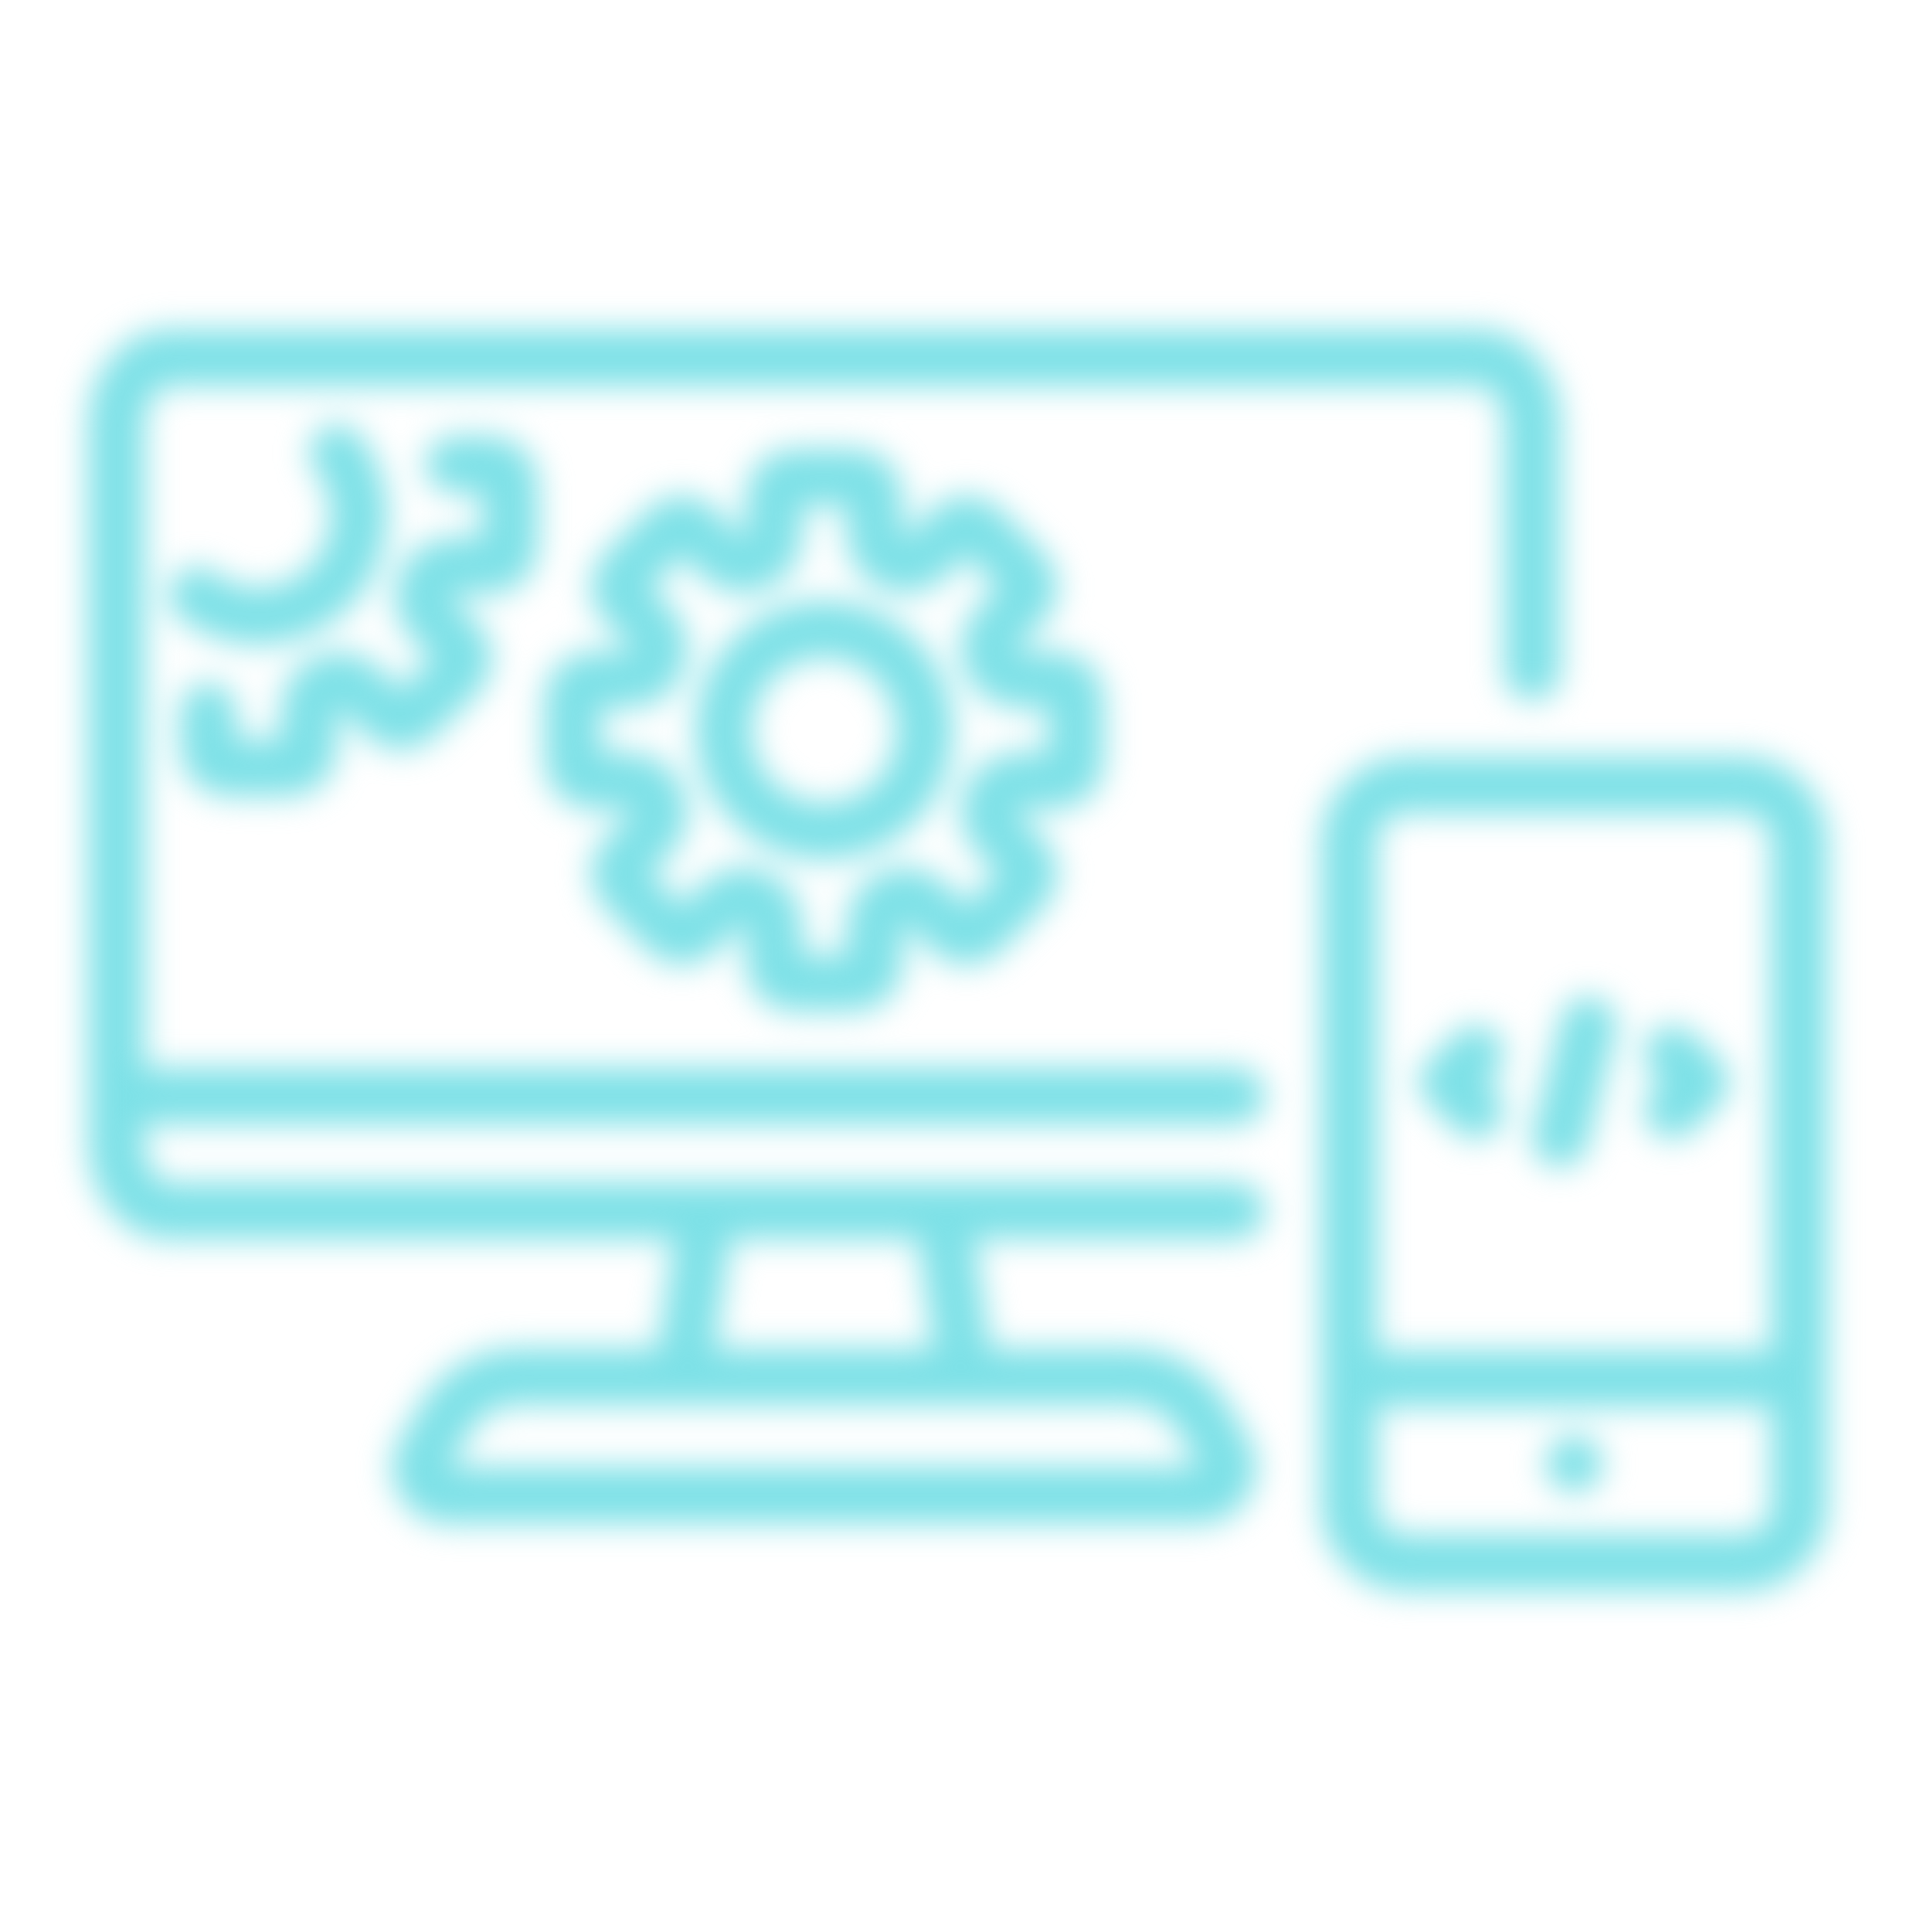
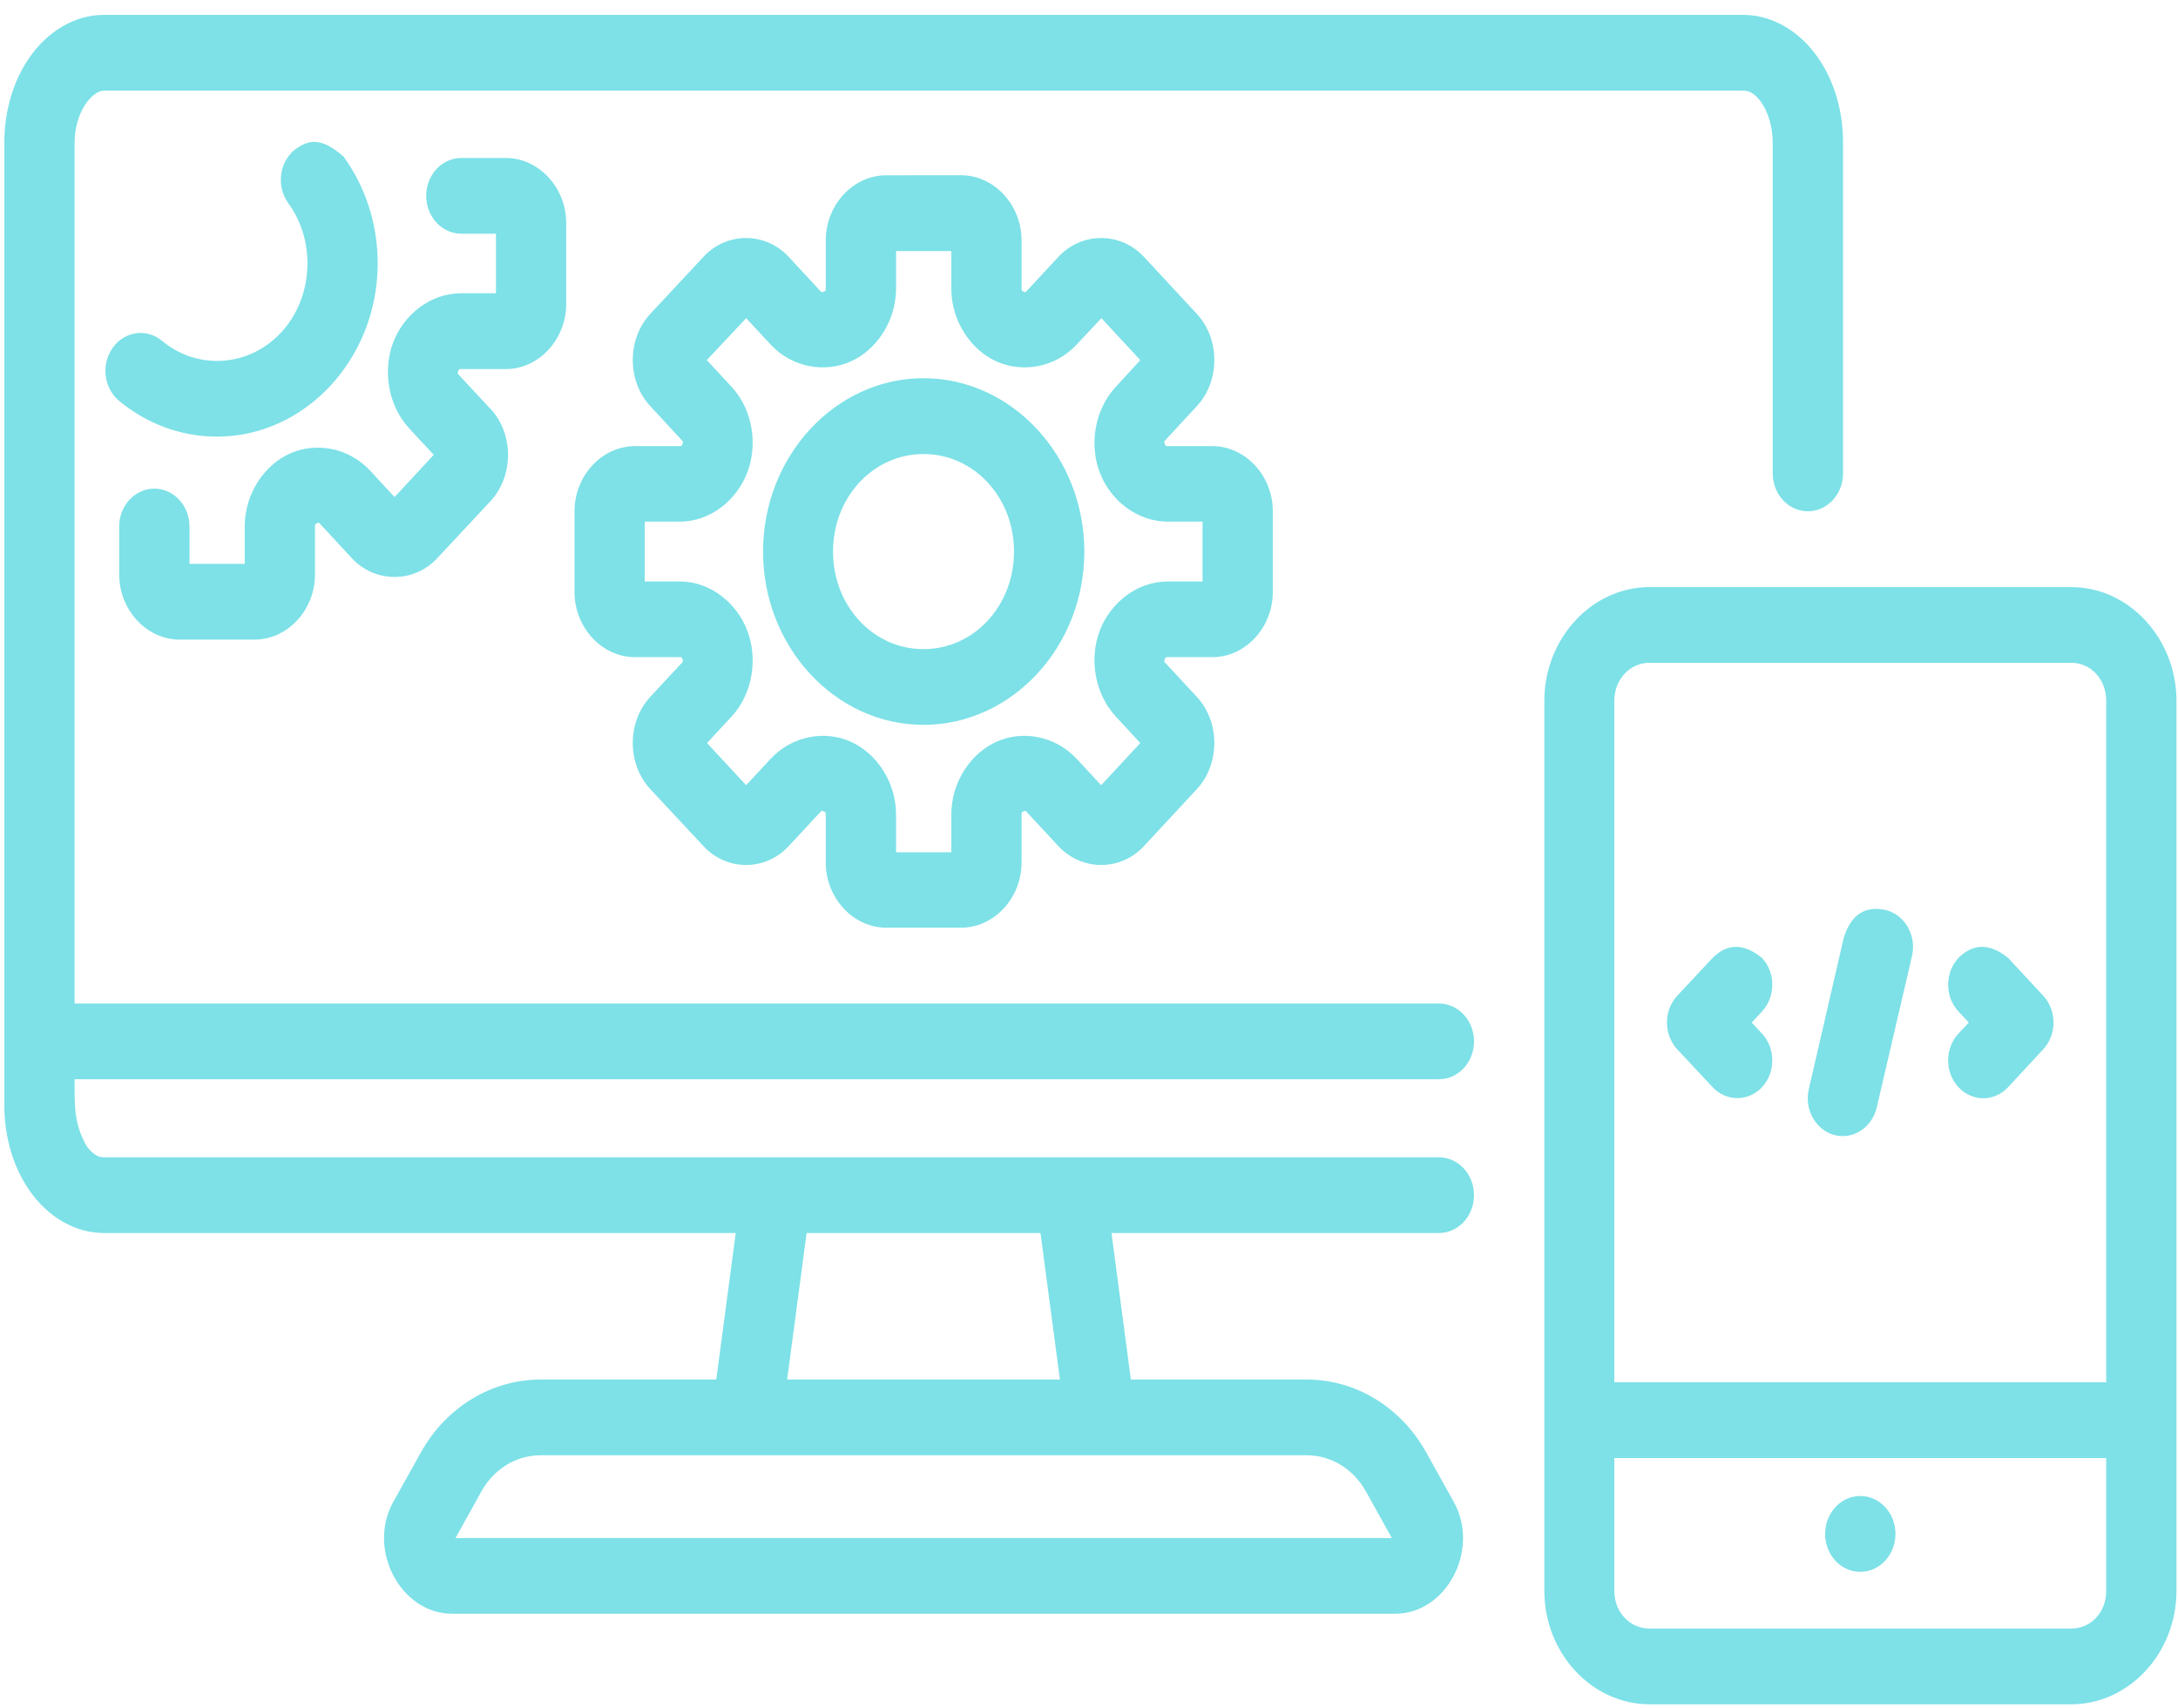
- <svg xmlns="http://www.w3.org/2000/svg" width="100" height="101" viewBox="0 0 120 121" fill="none">
-   <g filter="url(#filter0_f_111_189)">
-     <path d="M10.535 20.571C9.023 20.571 7.702 21.386 6.85 22.497C5.998 23.608 5.533 25.03 5.533 26.568V71.637C5.533 73.174 5.998 74.6 6.85 75.711C7.702 76.822 9.023 77.634 10.535 77.634H42.28L41.301 84.497H32.474C30.02 84.497 27.733 85.785 26.47 87.899L25.074 90.23C23.742 92.459 25.446 95.469 28.031 95.469H75.412C77.997 95.469 79.687 92.459 78.355 90.23L76.963 87.899C75.699 85.785 73.422 84.497 70.969 84.497H62.131L61.159 77.634H77.6C78.58 77.637 79.376 76.838 79.372 75.853C79.368 74.873 78.575 74.082 77.6 74.086H10.535C10.251 74.086 9.969 73.952 9.649 73.535C9.012 72.442 9.068 71.657 9.063 70.431H77.6C78.575 70.435 79.368 69.644 79.372 68.664C79.376 67.679 78.58 66.879 77.6 66.883H9.063V26.568C9.062 25.172 9.894 24.149 10.535 24.118H92.894C93.178 24.118 93.474 24.238 93.794 24.655C94.114 25.073 94.38 25.764 94.38 26.568V42.057C94.383 43.033 95.17 43.822 96.141 43.824C97.116 43.828 97.909 43.037 97.913 42.057V26.568C97.913 25.03 97.448 23.608 96.596 22.497C95.744 21.386 94.406 20.571 92.894 20.571L10.535 20.571ZM20.096 26.907C19.332 27.513 19.2 28.625 19.8 29.395C20.407 30.172 20.762 31.139 20.762 32.211C20.762 34.755 18.746 36.781 16.215 36.781C15.167 36.781 14.222 36.43 13.454 35.839C12.681 35.242 11.573 35.387 10.979 36.164C10.383 36.942 10.528 38.058 11.303 38.655C12.663 39.703 14.377 40.329 16.215 40.329C20.654 40.329 24.291 36.673 24.291 32.212C24.291 30.331 23.651 28.587 22.575 27.209C21.418 26.262 20.79 26.422 20.096 26.907L20.096 26.907ZM29.948 39.019L28.369 37.436C28.265 37.331 28.313 37.33 28.345 37.252C28.377 37.174 28.339 37.162 28.486 37.162H30.73C32.386 37.162 33.763 35.774 33.763 34.11V30.327C33.763 28.662 32.386 27.274 30.73 27.274H28.486C27.517 27.278 26.732 28.067 26.728 29.041C26.725 30.021 27.511 30.818 28.486 30.822H30.234V33.611H28.486C26.916 33.611 25.597 34.633 25.074 35.904C24.551 37.176 24.774 38.835 25.884 39.951L27.107 41.181L25.139 43.159L23.916 41.926C22.805 40.81 21.154 40.589 19.89 41.115C18.625 41.641 17.611 42.966 17.611 44.545V46.287H14.836V44.545C14.84 43.558 14.043 42.758 13.061 42.764C12.087 42.768 11.3 43.565 11.303 44.545V46.786C11.303 48.45 12.684 49.835 14.34 49.835H18.104C19.759 49.835 21.141 48.45 21.141 46.786V44.545C21.141 44.397 21.167 44.421 21.244 44.389C21.322 44.357 21.309 44.322 21.413 44.431L22.988 46.018C24.16 47.195 26.119 47.195 27.29 46.018L29.961 43.347C31.132 42.17 31.132 40.2 29.961 39.023H29.954L29.948 39.019ZM49.839 28.085C48.183 28.085 46.803 29.473 46.803 31.137V33.375C46.803 33.524 46.776 33.503 46.699 33.535C46.622 33.567 46.621 33.595 46.517 33.492L44.941 31.907C43.77 30.73 41.828 30.73 40.657 31.907L37.986 34.579C36.815 35.756 36.814 37.722 37.986 38.899L39.561 40.485C39.665 40.59 39.631 40.591 39.599 40.669C39.567 40.746 39.605 40.773 39.457 40.773H37.217C35.56 40.773 34.18 42.157 34.18 43.822V47.608C34.18 49.273 35.56 50.657 37.217 50.657H39.457C39.605 50.657 39.567 50.673 39.599 50.751C39.631 50.829 39.665 50.83 39.561 50.935L37.986 52.518C36.815 53.696 36.814 55.661 37.986 56.838L40.657 59.51C41.828 60.687 43.77 60.687 44.941 59.51L46.517 57.926C46.621 57.822 46.622 57.856 46.699 57.884C46.776 57.916 46.803 57.889 46.803 58.04V60.278C46.803 61.943 48.183 63.33 49.839 63.33H53.603C55.26 63.33 56.64 61.943 56.64 60.278V58.04C56.64 57.892 56.666 57.916 56.743 57.884C56.821 57.852 56.808 57.817 56.912 57.926L58.491 59.51C59.662 60.687 61.618 60.687 62.789 59.51L65.447 56.838C66.618 55.661 66.618 53.695 65.447 52.518L63.871 50.935C63.767 50.83 63.812 50.829 63.844 50.751C63.876 50.674 63.841 50.657 63.989 50.657H66.229C67.886 50.657 69.263 49.273 69.263 47.608V43.822C69.263 42.157 67.886 40.773 66.229 40.773H63.989C63.841 40.773 63.876 40.746 63.844 40.669C63.812 40.592 63.767 40.59 63.871 40.485L65.447 38.899C66.618 37.722 66.618 35.756 65.447 34.579L62.789 31.907C61.618 30.73 59.662 30.73 58.491 31.907L56.912 33.491C56.808 33.595 56.821 33.565 56.743 33.533C56.666 33.501 56.64 33.517 56.64 33.374V31.136C56.64 29.471 55.26 28.084 53.603 28.084L49.839 28.085ZM50.336 31.636H53.11V33.375C53.11 34.953 54.124 36.282 55.389 36.809C56.653 37.335 58.305 37.124 59.415 36.008L60.652 34.778L62.606 36.743L61.383 37.987C60.273 39.102 60.049 40.748 60.573 42.019C61.097 43.29 62.419 44.309 63.989 44.309H65.733V47.112H63.989C62.419 47.112 61.097 48.134 60.573 49.405C60.049 50.676 60.273 52.333 61.383 53.448L62.606 54.682L60.638 56.656L59.415 55.427C58.305 54.311 56.653 54.089 55.389 54.616C54.124 55.142 53.11 56.468 53.11 58.046V59.799H50.336V58.046C50.336 56.468 49.318 55.142 48.054 54.616C46.789 54.09 45.138 54.311 44.028 55.427L42.804 56.656L40.836 54.682L42.063 53.448C43.173 52.333 43.38 50.676 42.856 49.405C42.332 48.134 41.027 47.112 39.457 47.112H37.71V44.309H39.457C41.027 44.309 42.332 43.29 42.856 42.019C43.38 40.748 43.173 39.102 42.063 37.987L40.826 36.743L42.804 34.778L44.028 36.008C45.138 37.124 46.789 37.335 48.054 36.809C49.318 36.282 50.336 34.953 50.336 33.375V31.636ZM51.714 37.592C47.276 37.592 43.652 41.251 43.652 45.712C43.652 50.173 47.276 53.829 51.714 53.829C56.153 53.829 59.794 50.173 59.794 45.712C59.794 41.251 56.153 37.592 51.714 37.592ZM51.714 41.143C54.245 41.143 56.261 43.168 56.261 45.712C56.261 48.256 54.245 50.282 51.714 50.282C49.184 50.282 47.168 48.256 47.168 45.712C47.168 43.168 49.183 41.143 51.714 41.143ZM88.192 47.375C85.289 47.375 82.905 49.785 82.905 52.703V86.305C82.904 86.337 82.904 86.372 82.905 86.406V94.394C82.905 97.312 85.289 99.709 88.192 99.709H109.377C112.28 99.709 114.664 97.312 114.664 94.394V52.703C114.664 49.785 112.28 47.375 109.377 47.375H88.192ZM88.192 50.923H109.377C110.373 50.923 111.135 51.703 111.135 52.703V84.625H86.421V52.703C86.421 51.703 87.197 50.923 88.192 50.923ZM97.951 63.793L96.193 70.892C95.958 71.838 96.528 72.798 97.468 73.04C98.411 73.276 99.366 72.701 99.605 71.754L101.377 64.659C101.611 63.708 101.034 62.747 100.088 62.511C99.015 62.275 98.307 62.734 97.951 63.793ZM91.357 64.749L89.585 66.516C88.891 67.21 88.891 68.338 89.585 69.031L91.357 70.798C92.045 71.486 93.157 71.486 93.845 70.798C94.53 70.106 94.53 68.989 93.845 68.297L93.325 67.774L93.845 67.251C94.53 66.559 94.53 65.442 93.845 64.75C92.838 63.987 92.023 64.128 91.357 64.75V64.749ZM103.707 64.749C103.022 65.441 103.022 66.559 103.707 67.251L104.231 67.774L103.707 68.296C103.022 68.988 103.022 70.106 103.707 70.798C104.397 71.495 105.519 71.495 106.209 70.798L107.967 69.031C108.661 68.337 108.661 67.209 107.967 66.516L106.209 64.749C105.199 63.983 104.376 64.131 103.707 64.749V64.749ZM45.841 77.634H57.591L58.567 84.497H44.862L45.841 77.634ZM32.474 88.044H70.969C72.189 88.044 73.312 88.685 73.94 89.735L75.243 91.921H28.2L29.503 89.735C30.13 88.685 31.253 88.044 32.474 88.044ZM86.421 88.175H111.135V94.394C111.135 95.395 110.373 96.161 109.377 96.161H88.192C87.197 96.161 86.421 95.395 86.421 94.394V88.175ZM98.774 89.953C97.802 89.955 97.015 90.746 97.013 91.723C97.009 92.704 97.798 93.502 98.774 93.504C99.754 93.508 100.55 92.708 100.546 91.723C100.544 90.742 99.75 89.949 98.774 89.953Z" fill="#7DE1E7" />
-   </g>
-   <defs>
-     <filter id="filter0_f_111_189" x="-1.597" y="-1.86" width="123.391" height="124" filterUnits="userSpaceOnUse" color-interpolation-filters="sRGB">
-       <feFlood flood-opacity="0" result="BackgroundImageFix" />
-       <feBlend mode="normal" in="SourceGraphic" in2="BackgroundImageFix" result="shape" />
-       <feGaussianBlur stdDeviation="1" result="effect1_foregroundBlur_111_189" />
-     </filter>
-   </defs>
+ <svg xmlns="http://www.w3.org/2000/svg" width="102" height="80" viewBox="0 0 102 80" fill="none">
+   <path d="M4.865 0.697C3.455 0.697 2.225 1.512 1.43 2.623C0.636 3.734 0.203 5.156 0.203 6.693V51.763C0.203 53.3 0.636 54.726 1.43 55.837C2.225 56.947 3.455 57.759 4.865 57.759H34.456L33.544 64.623H25.316C23.028 64.623 20.896 65.91 19.719 68.024L18.417 70.356C17.176 72.585 18.764 75.594 21.174 75.594H65.339C67.749 75.594 69.325 72.585 68.083 70.356L66.785 68.024C65.608 65.91 63.485 64.623 61.198 64.623H52.96L52.054 57.759H67.38C68.293 57.763 69.035 56.964 69.031 55.979C69.027 54.999 68.288 54.208 67.38 54.212H4.865C4.6 54.212 4.338 54.078 4.039 53.661C3.445 52.568 3.498 51.782 3.493 50.556H67.38C68.288 50.56 69.028 49.769 69.031 48.79C69.035 47.805 68.293 47.005 67.38 47.009H3.493V6.693C3.492 5.298 4.268 4.275 4.865 4.244H81.635C81.9 4.244 82.176 4.364 82.474 4.781C82.772 5.198 83.02 5.89 83.02 6.693V22.183C83.024 23.158 83.757 23.948 84.662 23.95C85.571 23.953 86.31 23.162 86.314 22.183V6.693C86.314 5.156 85.881 3.733 85.086 2.623C84.292 1.512 83.045 0.696 81.635 0.696L4.865 0.697ZM13.778 7.033C13.066 7.638 12.942 8.751 13.502 9.52C14.068 10.298 14.398 11.265 14.398 12.337C14.398 14.881 12.519 16.907 10.16 16.907C9.183 16.907 8.302 16.556 7.586 15.964C6.866 15.368 5.833 15.513 5.28 16.29C4.724 17.068 4.859 18.184 5.582 18.781C6.849 19.829 8.446 20.454 10.16 20.454C14.297 20.454 17.688 16.798 17.688 12.337C17.688 10.457 17.091 8.712 16.088 7.334C15.01 6.388 14.424 6.548 13.778 7.033L13.778 7.033ZM22.96 19.145L21.489 17.561C21.392 17.457 21.437 17.456 21.466 17.378C21.496 17.3 21.462 17.288 21.598 17.288H23.69C25.234 17.288 26.517 15.9 26.517 14.236V10.453C26.517 8.788 25.233 7.4 23.69 7.4H21.598C20.695 7.404 19.963 8.193 19.96 9.167C19.956 10.147 20.69 10.944 21.598 10.948H23.227V13.737H21.598C20.134 13.737 18.905 14.759 18.417 16.03C17.93 17.302 18.138 18.961 19.172 20.077L20.313 21.306L18.478 23.285L17.338 22.051C16.303 20.936 14.764 20.715 13.585 21.241C12.406 21.766 11.461 23.092 11.461 24.67V26.413H8.875V24.67C8.878 23.684 8.135 22.884 7.22 22.89C6.312 22.894 5.578 23.691 5.582 24.67V26.912C5.582 28.576 6.869 29.961 8.412 29.961H11.921C13.464 29.961 14.751 28.576 14.751 26.912V24.67C14.751 24.523 14.776 24.547 14.848 24.514C14.92 24.482 14.908 24.447 15.005 24.557L16.474 26.143C17.565 27.321 19.392 27.321 20.483 26.143L22.973 23.472C24.065 22.295 24.065 20.326 22.973 19.149H22.967L22.96 19.145ZM41.502 8.211C39.958 8.211 38.672 9.598 38.672 11.263V13.501C38.672 13.649 38.647 13.629 38.575 13.661C38.504 13.693 38.502 13.721 38.405 13.618L36.937 12.033C35.845 10.856 34.035 10.856 32.943 12.033L30.453 14.704C29.361 15.882 29.361 17.847 30.453 19.024L31.921 20.611C32.019 20.716 31.986 20.717 31.957 20.795C31.927 20.872 31.962 20.899 31.825 20.899H29.737C28.193 20.899 26.906 22.283 26.906 23.948V27.734C26.906 29.399 28.193 30.783 29.737 30.783H31.825C31.962 30.783 31.927 30.799 31.957 30.877C31.986 30.954 32.019 30.956 31.922 31.061L30.453 32.644C29.361 33.821 29.361 35.787 30.453 36.964L32.943 39.635C34.035 40.813 35.845 40.813 36.937 39.635L38.405 38.052C38.502 37.947 38.504 37.982 38.575 38.01C38.647 38.041 38.672 38.015 38.672 38.166V40.404C38.672 42.069 39.959 43.456 41.502 43.456H45.011C46.555 43.456 47.842 42.069 47.842 40.404V38.166C47.842 38.017 47.866 38.042 47.938 38.01C48.01 37.978 47.998 37.943 48.096 38.052L49.567 39.635C50.659 40.813 52.482 40.813 53.574 39.635L56.051 36.964C57.142 35.787 57.142 33.821 56.051 32.644L54.582 31.061C54.485 30.956 54.527 30.955 54.557 30.877C54.586 30.8 54.554 30.783 54.692 30.783H56.78C58.324 30.783 59.608 29.399 59.608 27.734V23.948C59.608 22.283 58.324 20.899 56.78 20.899H54.692C54.554 20.899 54.587 20.872 54.557 20.795C54.527 20.718 54.485 20.716 54.582 20.611L56.051 19.024C57.142 17.847 57.142 15.882 56.051 14.704L53.574 12.033C52.482 10.856 50.659 10.856 49.567 12.033L48.095 13.617C47.998 13.721 48.01 13.69 47.938 13.659C47.866 13.627 47.842 13.643 47.842 13.499V11.261C47.842 9.597 46.555 8.209 45.011 8.209L41.502 8.211ZM41.965 11.762H44.551V13.501C44.551 15.079 45.497 16.408 46.675 16.934C47.854 17.461 49.393 17.25 50.428 16.134L51.581 14.904L53.403 16.869L52.263 18.112C51.228 19.228 51.019 20.874 51.508 22.145C51.996 23.416 53.228 24.435 54.692 24.435H56.317V27.238H54.692C53.228 27.238 51.996 28.26 51.508 29.531C51.019 30.802 51.228 32.458 52.263 33.574L53.403 34.807L51.569 36.782L50.428 35.552C49.393 34.437 47.854 34.215 46.675 34.742C45.497 35.268 44.552 36.594 44.551 38.171V39.924H41.965V38.171C41.965 36.594 41.017 35.268 39.838 34.742C38.659 34.215 37.12 34.437 36.085 35.552L34.945 36.782L33.11 34.807L34.254 33.574C35.289 32.458 35.481 30.802 34.993 29.531C34.505 28.26 33.288 27.238 31.825 27.238H30.196V24.435H31.825C33.288 24.435 34.505 23.416 34.993 22.145C35.481 20.874 35.289 19.228 34.254 18.112L33.101 16.869L34.945 14.904L36.085 16.134C37.12 17.25 38.659 17.461 39.838 16.934C41.017 16.408 41.965 15.079 41.965 13.501V11.762ZM43.25 17.717C39.113 17.717 35.735 21.377 35.735 25.838C35.735 30.299 39.113 33.955 43.25 33.955C47.388 33.955 50.781 30.299 50.782 25.838C50.782 21.377 47.388 17.717 43.25 17.717ZM43.25 21.268C45.609 21.268 47.488 23.294 47.488 25.838C47.488 28.382 45.609 30.408 43.25 30.408C40.891 30.408 39.013 28.382 39.012 25.838C39.012 23.294 40.891 21.268 43.25 21.268ZM77.253 27.501C74.547 27.501 72.324 29.911 72.324 32.829V66.431C72.323 66.463 72.323 66.498 72.324 66.531V74.52C72.324 77.438 74.547 79.835 77.253 79.835H97C99.706 79.835 101.928 77.438 101.928 74.52V32.829C101.928 29.911 99.706 27.501 97 27.501H77.253ZM77.253 31.048H97C97.928 31.048 98.638 31.828 98.638 32.829V64.751H75.602V32.829C75.602 31.828 76.325 31.048 77.253 31.048ZM86.349 43.919L84.71 51.017C84.491 51.964 85.022 52.924 85.899 53.166C86.778 53.401 87.668 52.827 87.891 51.88L89.543 44.785C89.761 43.834 89.223 42.872 88.341 42.637C87.341 42.401 86.681 42.86 86.349 43.919ZM80.203 44.875L78.551 46.642C77.905 47.336 77.905 48.464 78.551 49.157L80.203 50.924C80.844 51.612 81.881 51.612 82.522 50.924C83.16 50.232 83.16 49.114 82.522 48.423L82.037 47.9L82.522 47.377C83.16 46.685 83.16 45.567 82.522 44.876C81.583 44.113 80.823 44.254 80.203 44.876V44.875ZM91.715 44.875C91.076 45.567 91.076 46.685 91.715 47.376L92.203 47.899L91.715 48.422C91.076 49.114 91.076 50.232 91.715 50.924C92.358 51.621 93.404 51.621 94.047 50.924L95.686 49.157C96.332 48.463 96.332 47.335 95.686 46.642L94.047 44.875C93.105 44.108 92.338 44.257 91.715 44.875V44.875ZM37.775 57.759H48.728L49.638 64.623H36.863L37.775 57.759ZM25.316 68.17H61.198C62.336 68.17 63.383 68.811 63.967 69.861L65.182 72.047H21.331L22.546 69.861C23.131 68.811 24.178 68.17 25.316 68.17ZM75.602 68.301H98.638V74.52C98.638 75.521 97.928 76.287 97 76.287H77.253C76.325 76.287 75.602 75.521 75.602 74.52V68.301ZM87.117 70.079C86.211 70.081 85.477 70.872 85.475 71.849C85.471 72.83 86.207 73.628 87.117 73.63C88.03 73.633 88.772 72.834 88.768 71.849C88.766 70.868 88.027 70.075 87.117 70.079Z" fill="#7DE1E7" />
</svg>
